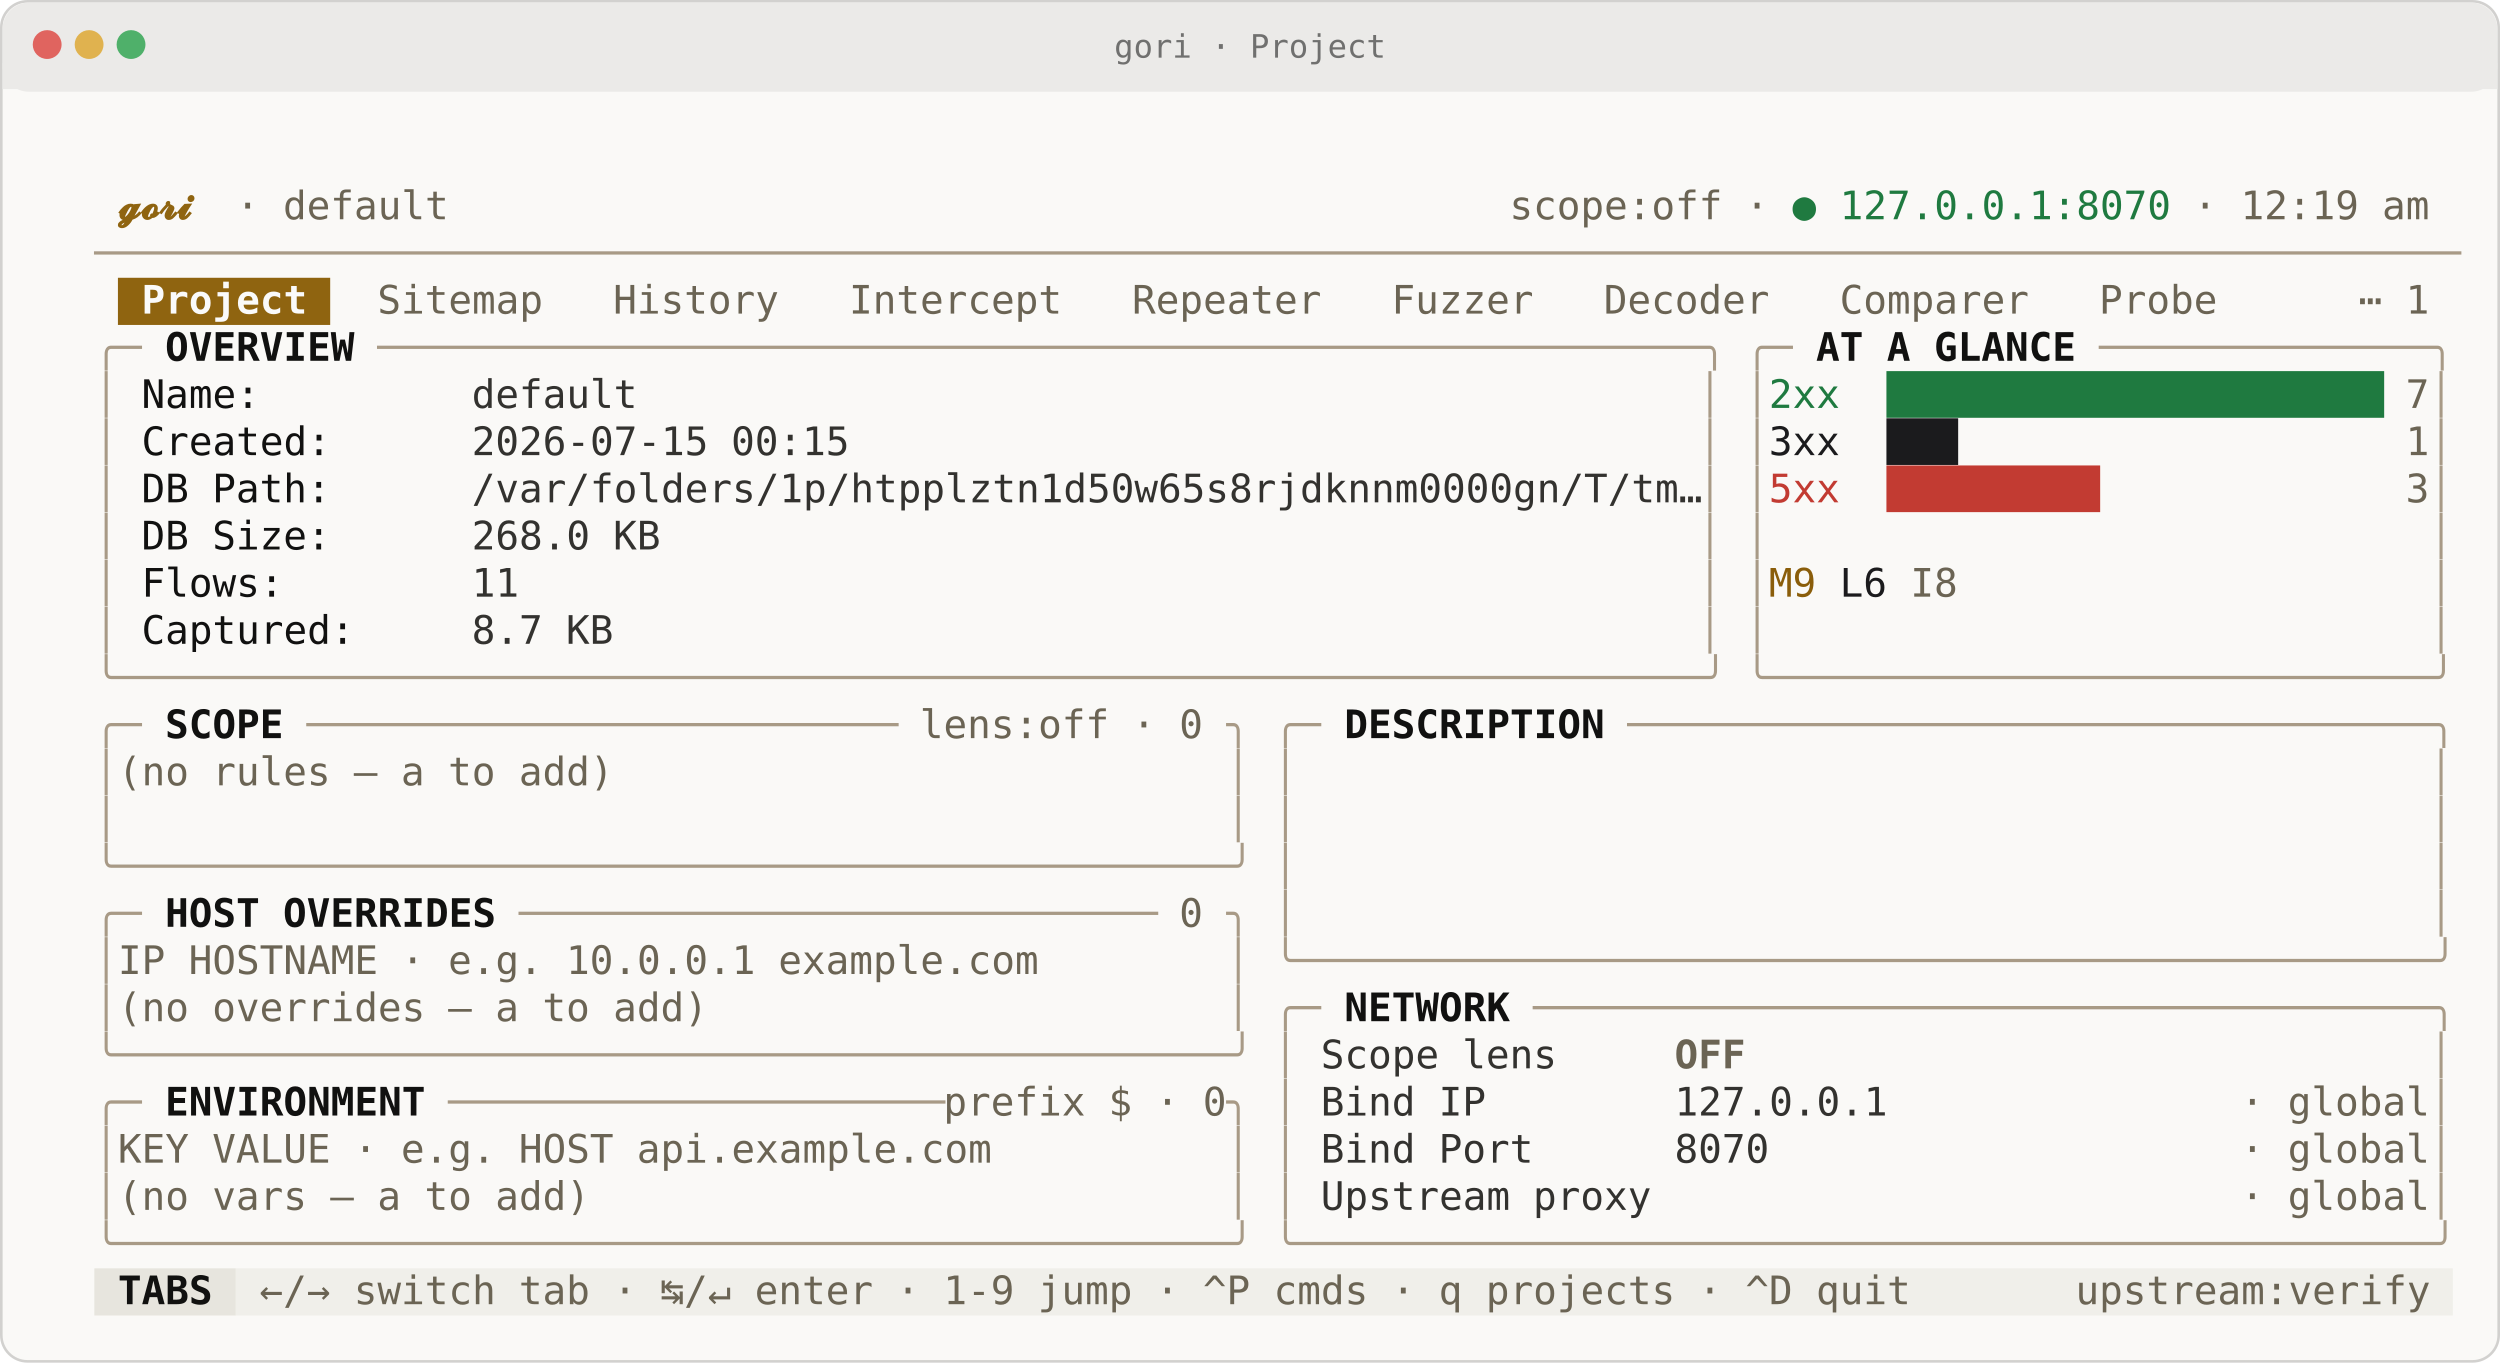
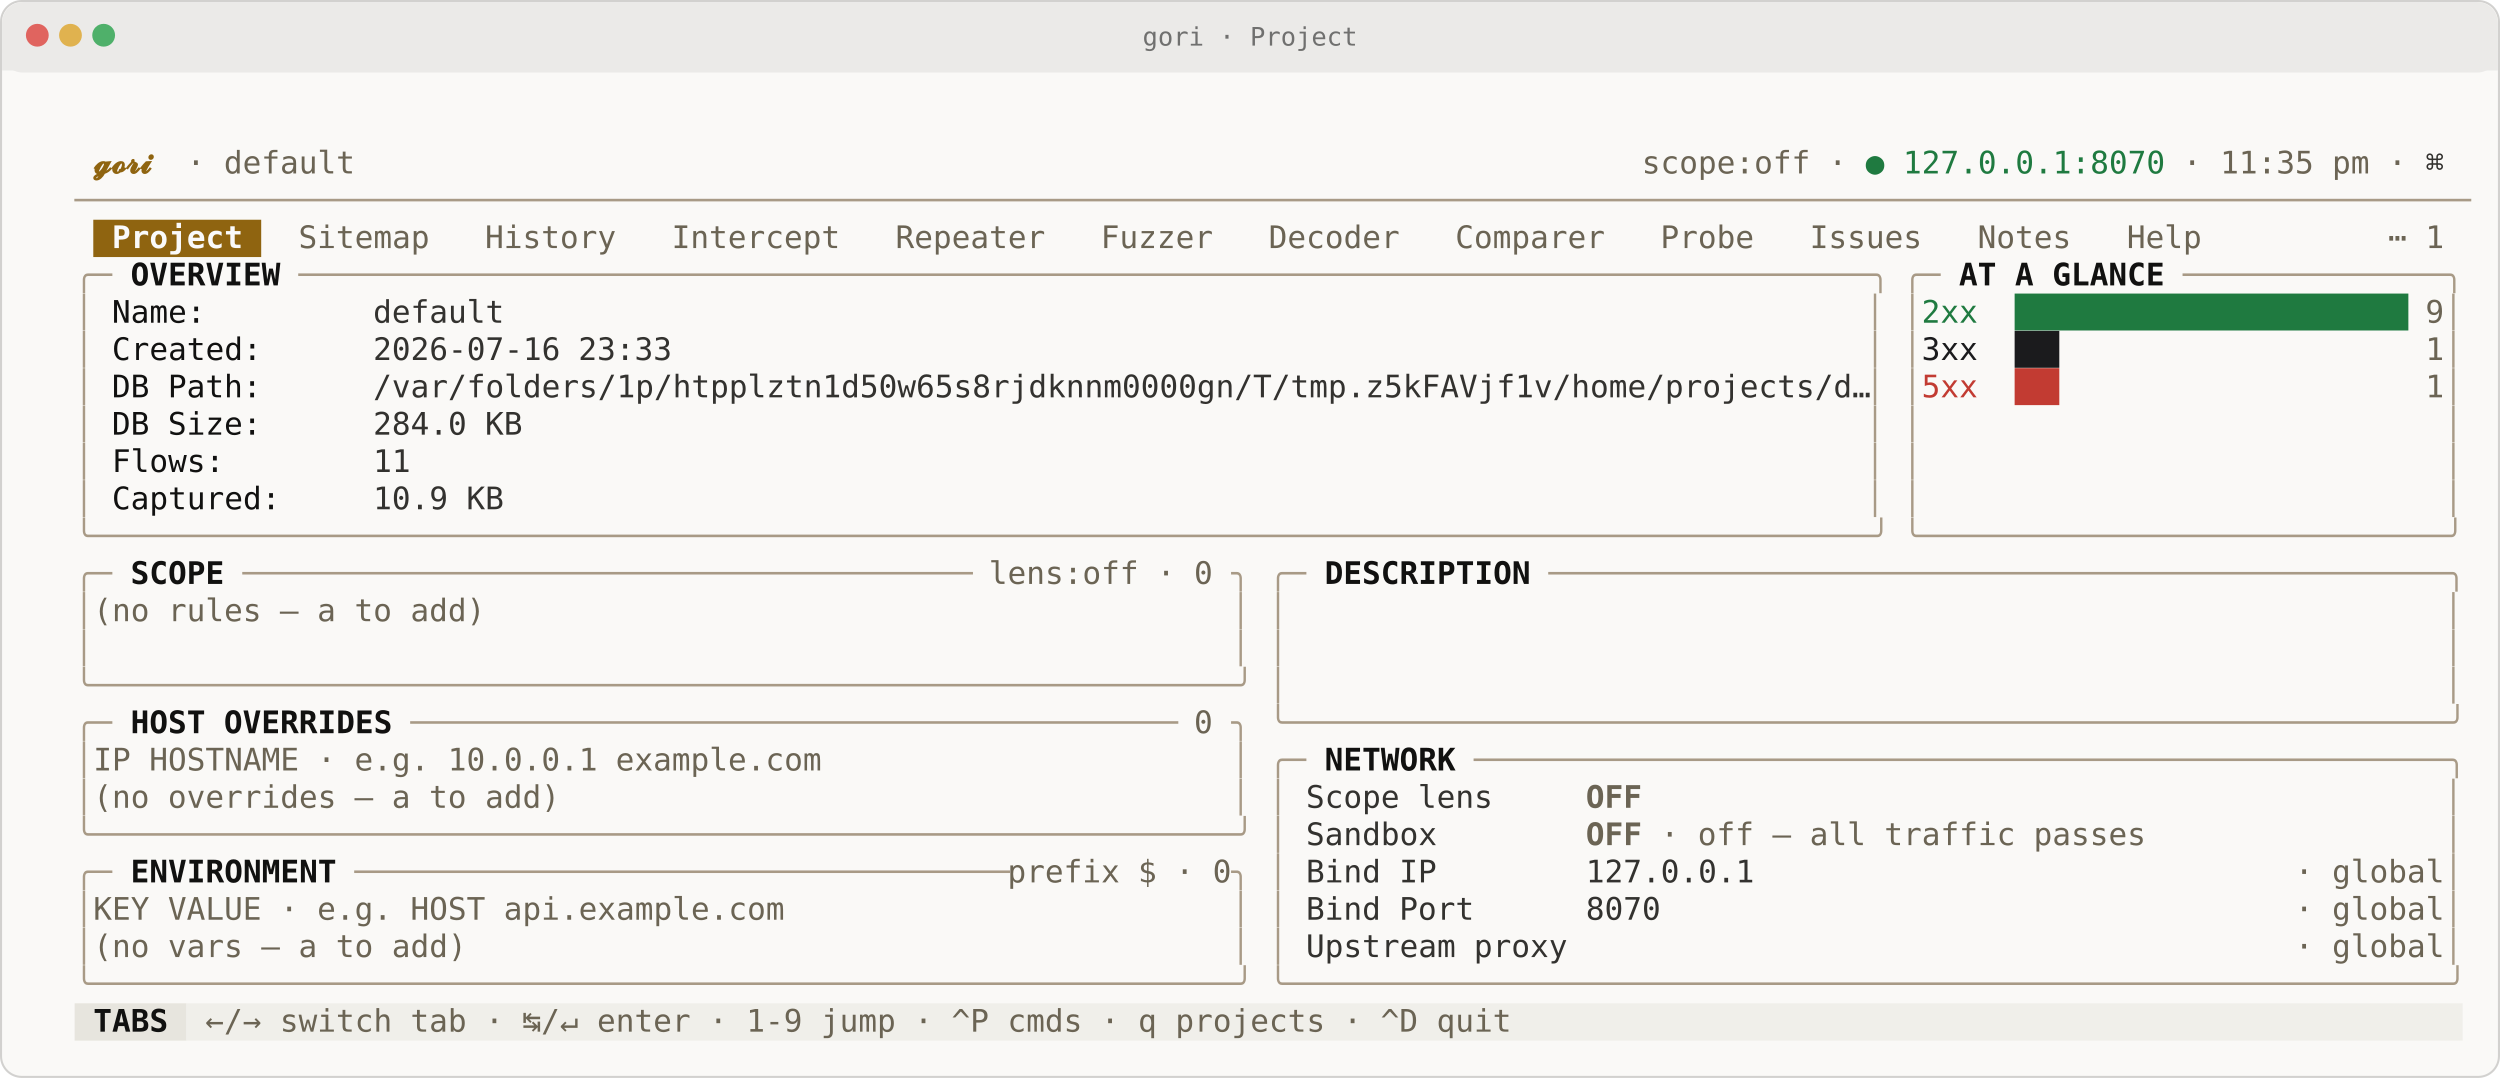
- <svg xmlns="http://www.w3.org/2000/svg" width="954" height="520" viewBox="0 0 954.0 520.0" font-family="ui-monospace,'SF Mono','JetBrains Mono',Menlo,Consolas,monospace" font-size="15.0px" role="img" aria-label="gori · Project">
-   <rect x="0.5" y="0.5" width="953.0" height="519.0" rx="10" ry="10" fill="#faf9f7" stroke="#d2d1cf" stroke-width="1" />
-   <rect x="1" y="1" width="952.0" height="34.0" rx="10" ry="10" fill="#ebeae8" />
-   <rect x="1" y="24.0" width="952.0" height="10" fill="#ebeae8" />
+ <svg xmlns="http://www.w3.org/2000/svg" width="1206" height="520" viewBox="0 0 1206.0 520.0" font-family="ui-monospace,'SF Mono','JetBrains Mono',Menlo,Consolas,monospace" font-size="15.0px" role="img" aria-label="gori · Project">
+   <rect x="0.5" y="0.5" width="1205.0" height="519.0" rx="10" ry="10" fill="#faf9f7" stroke="#d2d1cf" stroke-width="1" />
+   <rect x="1" y="1" width="1204.0" height="34.0" rx="10" ry="10" fill="#ebeae8" />
+   <rect x="1" y="24.0" width="1204.0" height="10" fill="#ebeae8" />
  <circle cx="18.0" cy="17.0" r="5.5" fill="#e0645f" />
  <circle cx="34.0" cy="17.0" r="5.5" fill="#e0b24f" />
  <circle cx="50.0" cy="17.0" r="5.5" fill="#4fb06a" />
-   <text x="477.0" y="22.0" text-anchor="middle" fill="#70706f" font-size="12.3px">gori · Project</text>
+   <text x="603.0" y="22.0" text-anchor="middle" fill="#70706f" font-size="12.3px">gori · Project</text>
  <rect x="45.00" y="106.00" width="81.00" height="18.00" fill="#8f6410" />
  <rect x="36.00" y="484.00" width="54.00" height="18.00" fill="#e7e5de" />
-   <rect x="90.00" y="484.00" width="846.00" height="18.00" fill="#f0efea" />
+   <rect x="90.00" y="484.00" width="1098.00" height="18.00" fill="#f0efea" />
  <text x="45.00" y="83.68" textLength="36.00" lengthAdjust="spacingAndGlyphs" fill="#8f6410" font-weight="700" xml:space="preserve">𝓰𝓸𝓻𝓲</text>
  <text x="90.00" y="83.68" textLength="9.00" lengthAdjust="spacingAndGlyphs" fill="#6b6454" xml:space="preserve">·</text>
  <text x="108.00" y="83.68" textLength="63.00" lengthAdjust="spacingAndGlyphs" fill="#6b6454" xml:space="preserve">default</text>
-   <text x="576.00" y="83.68" textLength="81.00" lengthAdjust="spacingAndGlyphs" fill="#6b6454" xml:space="preserve">scope:off</text>
-   <text x="666.00" y="83.68" textLength="9.00" lengthAdjust="spacingAndGlyphs" fill="#6b6454" xml:space="preserve">·</text>
-   <text x="684.00" y="83.68" textLength="9.00" lengthAdjust="spacingAndGlyphs" fill="#1f7a40" xml:space="preserve">●</text>
-   <text x="702.00" y="83.68" textLength="126.00" lengthAdjust="spacingAndGlyphs" fill="#1f7a40" xml:space="preserve">127.0.0.1:8070</text>
-   <text x="837.00" y="83.68" textLength="9.00" lengthAdjust="spacingAndGlyphs" fill="#6b6454" xml:space="preserve">·</text>
-   <text x="855.00" y="83.68" textLength="45.00" lengthAdjust="spacingAndGlyphs" fill="#6b6454" xml:space="preserve">12:19</text>
-   <text x="909.00" y="83.68" textLength="18.00" lengthAdjust="spacingAndGlyphs" fill="#6b6454" xml:space="preserve">am</text>
-   <text x="36.00" y="101.68" textLength="900.00" lengthAdjust="spacingAndGlyphs" fill="#a89a86" xml:space="preserve">────────────────────────────────────────────────────────────────────────────────────────────────────</text>
+   <text x="792.00" y="83.68" textLength="81.00" lengthAdjust="spacingAndGlyphs" fill="#6b6454" xml:space="preserve">scope:off</text>
+   <text x="882.00" y="83.68" textLength="9.00" lengthAdjust="spacingAndGlyphs" fill="#6b6454" xml:space="preserve">·</text>
+   <text x="900.00" y="83.68" textLength="9.00" lengthAdjust="spacingAndGlyphs" fill="#1f7a40" xml:space="preserve">●</text>
+   <text x="918.00" y="83.68" textLength="126.00" lengthAdjust="spacingAndGlyphs" fill="#1f7a40" xml:space="preserve">127.0.0.1:8070</text>
+   <text x="1053.00" y="83.68" textLength="9.00" lengthAdjust="spacingAndGlyphs" fill="#6b6454" xml:space="preserve">·</text>
+   <text x="1071.00" y="83.68" textLength="45.00" lengthAdjust="spacingAndGlyphs" fill="#6b6454" xml:space="preserve">11:35</text>
+   <text x="1125.00" y="83.68" textLength="18.00" lengthAdjust="spacingAndGlyphs" fill="#6b6454" xml:space="preserve">pm</text>
+   <text x="1152.00" y="83.68" textLength="9.00" lengthAdjust="spacingAndGlyphs" fill="#6b6454" xml:space="preserve">·</text>
+   <text x="1170.00" y="83.68" textLength="9.00" lengthAdjust="spacingAndGlyphs" fill="#33322f" xml:space="preserve">⌘</text>
+   <text x="36.00" y="101.68" textLength="1152.00" lengthAdjust="spacingAndGlyphs" fill="#a89a86" xml:space="preserve">────────────────────────────────────────────────────────────────────────────────────────────────────────────────────────────────</text>
  <text x="54.00" y="119.68" textLength="63.00" lengthAdjust="spacingAndGlyphs" fill="#fafafa" font-weight="700" xml:space="preserve">Project</text>
  <text x="144.00" y="119.68" textLength="63.00" lengthAdjust="spacingAndGlyphs" fill="#6b6454" xml:space="preserve">Sitemap</text>
  <text x="234.00" y="119.68" textLength="63.00" lengthAdjust="spacingAndGlyphs" fill="#6b6454" xml:space="preserve">History</text>
  <text x="324.00" y="119.68" textLength="81.00" lengthAdjust="spacingAndGlyphs" fill="#6b6454" xml:space="preserve">Intercept</text>
  <text x="432.00" y="119.68" textLength="72.00" lengthAdjust="spacingAndGlyphs" fill="#6b6454" xml:space="preserve">Repeater</text>
  <text x="531.00" y="119.68" textLength="54.00" lengthAdjust="spacingAndGlyphs" fill="#6b6454" xml:space="preserve">Fuzzer</text>
  <text x="612.00" y="119.68" textLength="63.00" lengthAdjust="spacingAndGlyphs" fill="#6b6454" xml:space="preserve">Decoder</text>
  <text x="702.00" y="119.68" textLength="72.00" lengthAdjust="spacingAndGlyphs" fill="#6b6454" xml:space="preserve">Comparer</text>
  <text x="801.00" y="119.68" textLength="45.00" lengthAdjust="spacingAndGlyphs" fill="#6b6454" xml:space="preserve">Probe</text>
-   <text x="900.00" y="119.68" textLength="9.00" lengthAdjust="spacingAndGlyphs" fill="#6b6454" xml:space="preserve">⋯</text>
-   <text x="918.00" y="119.68" textLength="9.00" lengthAdjust="spacingAndGlyphs" fill="#6b6454" xml:space="preserve">1</text>
+   <text x="873.00" y="119.68" textLength="54.00" lengthAdjust="spacingAndGlyphs" fill="#6b6454" xml:space="preserve">Issues</text>
+   <text x="954.00" y="119.68" textLength="45.00" lengthAdjust="spacingAndGlyphs" fill="#6b6454" xml:space="preserve">Notes</text>
+   <text x="1026.00" y="119.68" textLength="36.00" lengthAdjust="spacingAndGlyphs" fill="#6b6454" xml:space="preserve">Help</text>
+   <text x="1152.00" y="119.68" textLength="9.00" lengthAdjust="spacingAndGlyphs" fill="#6b6454" xml:space="preserve">⋯</text>
+   <text x="1170.00" y="119.68" textLength="9.00" lengthAdjust="spacingAndGlyphs" fill="#6b6454" xml:space="preserve">1</text>
  <text x="36.00" y="137.68" textLength="18.00" lengthAdjust="spacingAndGlyphs" fill="#a89a86" xml:space="preserve">╭─</text>
  <text x="63.00" y="137.68" textLength="72.00" lengthAdjust="spacingAndGlyphs" fill="#111110" font-weight="700" xml:space="preserve">OVERVIEW</text>
-   <text x="144.00" y="137.68" textLength="513.00" lengthAdjust="spacingAndGlyphs" fill="#a89a86" xml:space="preserve">────────────────────────────────────────────────────────╮</text>
-   <text x="666.00" y="137.68" textLength="18.00" lengthAdjust="spacingAndGlyphs" fill="#a89a86" xml:space="preserve">╭─</text>
-   <text x="693.00" y="137.68" textLength="18.00" lengthAdjust="spacingAndGlyphs" fill="#111110" font-weight="700" xml:space="preserve">AT</text>
-   <text x="720.00" y="137.68" textLength="9.00" lengthAdjust="spacingAndGlyphs" fill="#111110" font-weight="700" xml:space="preserve">A</text>
-   <text x="738.00" y="137.68" textLength="54.00" lengthAdjust="spacingAndGlyphs" fill="#111110" font-weight="700" xml:space="preserve">GLANCE</text>
-   <text x="801.00" y="137.68" textLength="135.00" lengthAdjust="spacingAndGlyphs" fill="#a89a86" xml:space="preserve">──────────────╮</text>
+   <text x="144.00" y="137.68" textLength="765.00" lengthAdjust="spacingAndGlyphs" fill="#a89a86" xml:space="preserve">────────────────────────────────────────────────────────────────────────────────────╮</text>
+   <text x="918.00" y="137.68" textLength="18.00" lengthAdjust="spacingAndGlyphs" fill="#a89a86" xml:space="preserve">╭─</text>
+   <text x="945.00" y="137.68" textLength="18.00" lengthAdjust="spacingAndGlyphs" fill="#111110" font-weight="700" xml:space="preserve">AT</text>
+   <text x="972.00" y="137.68" textLength="9.00" lengthAdjust="spacingAndGlyphs" fill="#111110" font-weight="700" xml:space="preserve">A</text>
+   <text x="990.00" y="137.68" textLength="54.00" lengthAdjust="spacingAndGlyphs" fill="#111110" font-weight="700" xml:space="preserve">GLANCE</text>
+   <text x="1053.00" y="137.68" textLength="135.00" lengthAdjust="spacingAndGlyphs" fill="#a89a86" xml:space="preserve">──────────────╮</text>
  <text x="36.00" y="155.68" textLength="9.00" lengthAdjust="spacingAndGlyphs" fill="#a89a86" xml:space="preserve">│</text>
  <text x="54.00" y="155.68" textLength="45.00" lengthAdjust="spacingAndGlyphs" fill="#111110" xml:space="preserve">Name:</text>
  <text x="180.00" y="155.68" textLength="63.00" lengthAdjust="spacingAndGlyphs" fill="#33322f" xml:space="preserve">default</text>
-   <text x="648.00" y="155.68" textLength="9.00" lengthAdjust="spacingAndGlyphs" fill="#a89a86" xml:space="preserve">│</text>
-   <text x="666.00" y="155.68" textLength="9.00" lengthAdjust="spacingAndGlyphs" fill="#a89a86" xml:space="preserve">│</text>
-   <text x="675.00" y="155.68" textLength="27.00" lengthAdjust="spacingAndGlyphs" fill="#1f7a40" xml:space="preserve">2xx</text>
-   <text x="720.00" y="155.68" textLength="189.00" lengthAdjust="spacingAndGlyphs" fill="#1f7a40" xml:space="preserve">█████████████████████</text>
-   <text x="918.00" y="155.68" textLength="9.00" lengthAdjust="spacingAndGlyphs" fill="#6b6454" xml:space="preserve">7</text>
-   <text x="927.00" y="155.68" textLength="9.00" lengthAdjust="spacingAndGlyphs" fill="#a89a86" xml:space="preserve">│</text>
+   <text x="900.00" y="155.68" textLength="9.00" lengthAdjust="spacingAndGlyphs" fill="#a89a86" xml:space="preserve">│</text>
+   <text x="918.00" y="155.68" textLength="9.00" lengthAdjust="spacingAndGlyphs" fill="#a89a86" xml:space="preserve">│</text>
+   <text x="927.00" y="155.68" textLength="27.00" lengthAdjust="spacingAndGlyphs" fill="#1f7a40" xml:space="preserve">2xx</text>
+   <text x="972.00" y="155.68" textLength="189.00" lengthAdjust="spacingAndGlyphs" fill="#1f7a40" xml:space="preserve">█████████████████████</text>
+   <text x="1170.00" y="155.68" textLength="9.00" lengthAdjust="spacingAndGlyphs" fill="#6b6454" xml:space="preserve">9</text>
+   <text x="1179.00" y="155.68" textLength="9.00" lengthAdjust="spacingAndGlyphs" fill="#a89a86" xml:space="preserve">│</text>
  <text x="36.00" y="173.68" textLength="9.00" lengthAdjust="spacingAndGlyphs" fill="#a89a86" xml:space="preserve">│</text>
  <text x="54.00" y="173.68" textLength="72.00" lengthAdjust="spacingAndGlyphs" fill="#111110" xml:space="preserve">Created:</text>
-   <text x="180.00" y="173.68" textLength="90.00" lengthAdjust="spacingAndGlyphs" fill="#33322f" xml:space="preserve">2026-07-15</text>
-   <text x="279.00" y="173.68" textLength="45.00" lengthAdjust="spacingAndGlyphs" fill="#33322f" xml:space="preserve">00:15</text>
-   <text x="648.00" y="173.68" textLength="9.00" lengthAdjust="spacingAndGlyphs" fill="#a89a86" xml:space="preserve">│</text>
-   <text x="666.00" y="173.68" textLength="9.00" lengthAdjust="spacingAndGlyphs" fill="#a89a86" xml:space="preserve">│</text>
-   <text x="675.00" y="173.68" textLength="27.00" lengthAdjust="spacingAndGlyphs" fill="#1b1b1d" xml:space="preserve">3xx</text>
-   <text x="720.00" y="173.68" textLength="27.00" lengthAdjust="spacingAndGlyphs" fill="#1b1b1d" xml:space="preserve">███</text>
-   <text x="918.00" y="173.68" textLength="9.00" lengthAdjust="spacingAndGlyphs" fill="#6b6454" xml:space="preserve">1</text>
-   <text x="927.00" y="173.68" textLength="9.00" lengthAdjust="spacingAndGlyphs" fill="#a89a86" xml:space="preserve">│</text>
+   <text x="180.00" y="173.68" textLength="90.00" lengthAdjust="spacingAndGlyphs" fill="#33322f" xml:space="preserve">2026-07-16</text>
+   <text x="279.00" y="173.68" textLength="45.00" lengthAdjust="spacingAndGlyphs" fill="#33322f" xml:space="preserve">23:33</text>
+   <text x="900.00" y="173.68" textLength="9.00" lengthAdjust="spacingAndGlyphs" fill="#a89a86" xml:space="preserve">│</text>
+   <text x="918.00" y="173.68" textLength="9.00" lengthAdjust="spacingAndGlyphs" fill="#a89a86" xml:space="preserve">│</text>
+   <text x="927.00" y="173.68" textLength="27.00" lengthAdjust="spacingAndGlyphs" fill="#1b1b1d" xml:space="preserve">3xx</text>
+   <text x="972.00" y="173.68" textLength="27.00" lengthAdjust="spacingAndGlyphs" fill="#1b1b1d" xml:space="preserve">██▍</text>
+   <text x="1170.00" y="173.68" textLength="9.00" lengthAdjust="spacingAndGlyphs" fill="#6b6454" xml:space="preserve">1</text>
+   <text x="1179.00" y="173.68" textLength="9.00" lengthAdjust="spacingAndGlyphs" fill="#a89a86" xml:space="preserve">│</text>
  <text x="36.00" y="191.68" textLength="9.00" lengthAdjust="spacingAndGlyphs" fill="#a89a86" xml:space="preserve">│</text>
  <text x="54.00" y="191.68" textLength="18.00" lengthAdjust="spacingAndGlyphs" fill="#111110" xml:space="preserve">DB</text>
  <text x="81.00" y="191.68" textLength="45.00" lengthAdjust="spacingAndGlyphs" fill="#111110" xml:space="preserve">Path:</text>
-   <text x="180.00" y="191.68" textLength="468.00" lengthAdjust="spacingAndGlyphs" fill="#33322f" xml:space="preserve">/var/folders/1p/htpplztn1d50w65s8rjdknnm0000gn/T/tm…</text>
-   <text x="648.00" y="191.68" textLength="9.00" lengthAdjust="spacingAndGlyphs" fill="#a89a86" xml:space="preserve">│</text>
-   <text x="666.00" y="191.68" textLength="9.00" lengthAdjust="spacingAndGlyphs" fill="#a89a86" xml:space="preserve">│</text>
-   <text x="675.00" y="191.68" textLength="27.00" lengthAdjust="spacingAndGlyphs" fill="#c23b32" xml:space="preserve">5xx</text>
-   <text x="720.00" y="191.68" textLength="81.00" lengthAdjust="spacingAndGlyphs" fill="#c23b32" xml:space="preserve">█████████</text>
-   <text x="918.00" y="191.68" textLength="9.00" lengthAdjust="spacingAndGlyphs" fill="#6b6454" xml:space="preserve">3</text>
-   <text x="927.00" y="191.68" textLength="9.00" lengthAdjust="spacingAndGlyphs" fill="#a89a86" xml:space="preserve">│</text>
+   <text x="180.00" y="191.68" textLength="720.00" lengthAdjust="spacingAndGlyphs" fill="#33322f" xml:space="preserve">/var/folders/1p/htpplztn1d50w65s8rjdknnm0000gn/T/tmp.z5kFAVjf1v/home/projects/d…</text>
+   <text x="900.00" y="191.68" textLength="9.00" lengthAdjust="spacingAndGlyphs" fill="#a89a86" xml:space="preserve">│</text>
+   <text x="918.00" y="191.68" textLength="9.00" lengthAdjust="spacingAndGlyphs" fill="#a89a86" xml:space="preserve">│</text>
+   <text x="927.00" y="191.68" textLength="27.00" lengthAdjust="spacingAndGlyphs" fill="#c23b32" xml:space="preserve">5xx</text>
+   <text x="972.00" y="191.68" textLength="27.00" lengthAdjust="spacingAndGlyphs" fill="#c23b32" xml:space="preserve">██▍</text>
+   <text x="1170.00" y="191.68" textLength="9.00" lengthAdjust="spacingAndGlyphs" fill="#6b6454" xml:space="preserve">1</text>
+   <text x="1179.00" y="191.68" textLength="9.00" lengthAdjust="spacingAndGlyphs" fill="#a89a86" xml:space="preserve">│</text>
  <text x="36.00" y="209.68" textLength="9.00" lengthAdjust="spacingAndGlyphs" fill="#a89a86" xml:space="preserve">│</text>
  <text x="54.00" y="209.68" textLength="18.00" lengthAdjust="spacingAndGlyphs" fill="#111110" xml:space="preserve">DB</text>
  <text x="81.00" y="209.68" textLength="45.00" lengthAdjust="spacingAndGlyphs" fill="#111110" xml:space="preserve">Size:</text>
-   <text x="180.00" y="209.68" textLength="45.00" lengthAdjust="spacingAndGlyphs" fill="#33322f" xml:space="preserve">268.0</text>
+   <text x="180.00" y="209.68" textLength="45.00" lengthAdjust="spacingAndGlyphs" fill="#33322f" xml:space="preserve">284.0</text>
  <text x="234.00" y="209.68" textLength="18.00" lengthAdjust="spacingAndGlyphs" fill="#33322f" xml:space="preserve">KB</text>
-   <text x="648.00" y="209.68" textLength="9.00" lengthAdjust="spacingAndGlyphs" fill="#a89a86" xml:space="preserve">│</text>
-   <text x="666.00" y="209.68" textLength="9.00" lengthAdjust="spacingAndGlyphs" fill="#a89a86" xml:space="preserve">│</text>
-   <text x="927.00" y="209.68" textLength="9.00" lengthAdjust="spacingAndGlyphs" fill="#a89a86" xml:space="preserve">│</text>
+   <text x="900.00" y="209.68" textLength="9.00" lengthAdjust="spacingAndGlyphs" fill="#a89a86" xml:space="preserve">│</text>
+   <text x="918.00" y="209.68" textLength="9.00" lengthAdjust="spacingAndGlyphs" fill="#a89a86" xml:space="preserve">│</text>
+   <text x="1179.00" y="209.68" textLength="9.00" lengthAdjust="spacingAndGlyphs" fill="#a89a86" xml:space="preserve">│</text>
  <text x="36.00" y="227.68" textLength="9.00" lengthAdjust="spacingAndGlyphs" fill="#a89a86" xml:space="preserve">│</text>
  <text x="54.00" y="227.68" textLength="54.00" lengthAdjust="spacingAndGlyphs" fill="#111110" xml:space="preserve">Flows:</text>
  <text x="180.00" y="227.68" textLength="18.00" lengthAdjust="spacingAndGlyphs" fill="#33322f" xml:space="preserve">11</text>
-   <text x="648.00" y="227.68" textLength="9.00" lengthAdjust="spacingAndGlyphs" fill="#a89a86" xml:space="preserve">│</text>
-   <text x="666.00" y="227.68" textLength="9.00" lengthAdjust="spacingAndGlyphs" fill="#a89a86" xml:space="preserve">│</text>
-   <text x="675.00" y="227.68" textLength="18.00" lengthAdjust="spacingAndGlyphs" fill="#8a5d0a" xml:space="preserve">M9</text>
-   <text x="702.00" y="227.68" textLength="18.00" lengthAdjust="spacingAndGlyphs" fill="#1b1b1d" xml:space="preserve">L6</text>
-   <text x="729.00" y="227.68" textLength="18.00" lengthAdjust="spacingAndGlyphs" fill="#6b6454" xml:space="preserve">I8</text>
-   <text x="927.00" y="227.68" textLength="9.00" lengthAdjust="spacingAndGlyphs" fill="#a89a86" xml:space="preserve">│</text>
+   <text x="900.00" y="227.68" textLength="9.00" lengthAdjust="spacingAndGlyphs" fill="#a89a86" xml:space="preserve">│</text>
+   <text x="918.00" y="227.68" textLength="9.00" lengthAdjust="spacingAndGlyphs" fill="#a89a86" xml:space="preserve">│</text>
+   <text x="1179.00" y="227.68" textLength="9.00" lengthAdjust="spacingAndGlyphs" fill="#a89a86" xml:space="preserve">│</text>
  <text x="36.00" y="245.68" textLength="9.00" lengthAdjust="spacingAndGlyphs" fill="#a89a86" xml:space="preserve">│</text>
  <text x="54.00" y="245.68" textLength="81.00" lengthAdjust="spacingAndGlyphs" fill="#111110" xml:space="preserve">Captured:</text>
-   <text x="180.00" y="245.68" textLength="27.00" lengthAdjust="spacingAndGlyphs" fill="#33322f" xml:space="preserve">8.7</text>
-   <text x="216.00" y="245.68" textLength="18.00" lengthAdjust="spacingAndGlyphs" fill="#33322f" xml:space="preserve">KB</text>
-   <text x="648.00" y="245.68" textLength="9.00" lengthAdjust="spacingAndGlyphs" fill="#a89a86" xml:space="preserve">│</text>
-   <text x="666.00" y="245.68" textLength="9.00" lengthAdjust="spacingAndGlyphs" fill="#a89a86" xml:space="preserve">│</text>
-   <text x="927.00" y="245.68" textLength="9.00" lengthAdjust="spacingAndGlyphs" fill="#a89a86" xml:space="preserve">│</text>
-   <text x="36.00" y="263.68" textLength="621.00" lengthAdjust="spacingAndGlyphs" fill="#a89a86" xml:space="preserve">╰───────────────────────────────────────────────────────────────────╯</text>
-   <text x="666.00" y="263.68" textLength="270.00" lengthAdjust="spacingAndGlyphs" fill="#a89a86" xml:space="preserve">╰────────────────────────────╯</text>
+   <text x="180.00" y="245.68" textLength="36.00" lengthAdjust="spacingAndGlyphs" fill="#33322f" xml:space="preserve">10.9</text>
+   <text x="225.00" y="245.68" textLength="18.00" lengthAdjust="spacingAndGlyphs" fill="#33322f" xml:space="preserve">KB</text>
+   <text x="900.00" y="245.68" textLength="9.00" lengthAdjust="spacingAndGlyphs" fill="#a89a86" xml:space="preserve">│</text>
+   <text x="918.00" y="245.68" textLength="9.00" lengthAdjust="spacingAndGlyphs" fill="#a89a86" xml:space="preserve">│</text>
+   <text x="1179.00" y="245.68" textLength="9.00" lengthAdjust="spacingAndGlyphs" fill="#a89a86" xml:space="preserve">│</text>
+   <text x="36.00" y="263.68" textLength="873.00" lengthAdjust="spacingAndGlyphs" fill="#a89a86" xml:space="preserve">╰───────────────────────────────────────────────────────────────────────────────────────────────╯</text>
+   <text x="918.00" y="263.68" textLength="270.00" lengthAdjust="spacingAndGlyphs" fill="#a89a86" xml:space="preserve">╰────────────────────────────╯</text>
  <text x="36.00" y="281.68" textLength="18.00" lengthAdjust="spacingAndGlyphs" fill="#a89a86" xml:space="preserve">╭─</text>
  <text x="63.00" y="281.68" textLength="45.00" lengthAdjust="spacingAndGlyphs" fill="#111110" font-weight="700" xml:space="preserve">SCOPE</text>
-   <text x="117.00" y="281.68" textLength="225.00" lengthAdjust="spacingAndGlyphs" fill="#a89a86" xml:space="preserve">─────────────────────────</text>
-   <text x="351.00" y="281.68" textLength="72.00" lengthAdjust="spacingAndGlyphs" fill="#6b6454" xml:space="preserve">lens:off</text>
-   <text x="432.00" y="281.68" textLength="9.00" lengthAdjust="spacingAndGlyphs" fill="#6b6454" xml:space="preserve">·</text>
-   <text x="450.00" y="281.68" textLength="9.00" lengthAdjust="spacingAndGlyphs" fill="#6b6454" xml:space="preserve">0</text>
-   <text x="468.00" y="281.68" textLength="9.00" lengthAdjust="spacingAndGlyphs" fill="#a89a86" xml:space="preserve">╮</text>
-   <text x="486.00" y="281.68" textLength="18.00" lengthAdjust="spacingAndGlyphs" fill="#a89a86" xml:space="preserve">╭─</text>
-   <text x="513.00" y="281.68" textLength="99.00" lengthAdjust="spacingAndGlyphs" fill="#111110" font-weight="700" xml:space="preserve">DESCRIPTION</text>
-   <text x="621.00" y="281.68" textLength="315.00" lengthAdjust="spacingAndGlyphs" fill="#a89a86" xml:space="preserve">──────────────────────────────────╮</text>
+   <text x="117.00" y="281.68" textLength="351.00" lengthAdjust="spacingAndGlyphs" fill="#a89a86" xml:space="preserve">───────────────────────────────────────</text>
+   <text x="477.00" y="281.68" textLength="72.00" lengthAdjust="spacingAndGlyphs" fill="#6b6454" xml:space="preserve">lens:off</text>
+   <text x="558.00" y="281.68" textLength="9.00" lengthAdjust="spacingAndGlyphs" fill="#6b6454" xml:space="preserve">·</text>
+   <text x="576.00" y="281.68" textLength="9.00" lengthAdjust="spacingAndGlyphs" fill="#6b6454" xml:space="preserve">0</text>
+   <text x="594.00" y="281.68" textLength="9.00" lengthAdjust="spacingAndGlyphs" fill="#a89a86" xml:space="preserve">╮</text>
+   <text x="612.00" y="281.68" textLength="18.00" lengthAdjust="spacingAndGlyphs" fill="#a89a86" xml:space="preserve">╭─</text>
+   <text x="639.00" y="281.68" textLength="99.00" lengthAdjust="spacingAndGlyphs" fill="#111110" font-weight="700" xml:space="preserve">DESCRIPTION</text>
+   <text x="747.00" y="281.68" textLength="441.00" lengthAdjust="spacingAndGlyphs" fill="#a89a86" xml:space="preserve">────────────────────────────────────────────────╮</text>
  <text x="36.00" y="299.68" textLength="9.00" lengthAdjust="spacingAndGlyphs" fill="#a89a86" xml:space="preserve">│</text>
  <text x="45.00" y="299.68" textLength="27.00" lengthAdjust="spacingAndGlyphs" fill="#6b6454" xml:space="preserve">(no</text>
  <text x="81.00" y="299.68" textLength="45.00" lengthAdjust="spacingAndGlyphs" fill="#6b6454" xml:space="preserve">rules</text>
  <text x="135.00" y="299.68" textLength="9.00" lengthAdjust="spacingAndGlyphs" fill="#6b6454" xml:space="preserve">—</text>
  <text x="153.00" y="299.68" textLength="9.00" lengthAdjust="spacingAndGlyphs" fill="#6b6454" xml:space="preserve">a</text>
  <text x="171.00" y="299.68" textLength="18.00" lengthAdjust="spacingAndGlyphs" fill="#6b6454" xml:space="preserve">to</text>
  <text x="198.00" y="299.68" textLength="36.00" lengthAdjust="spacingAndGlyphs" fill="#6b6454" xml:space="preserve">add)</text>
-   <text x="468.00" y="299.68" textLength="9.00" lengthAdjust="spacingAndGlyphs" fill="#a89a86" xml:space="preserve">│</text>
-   <text x="486.00" y="299.68" textLength="9.00" lengthAdjust="spacingAndGlyphs" fill="#a89a86" xml:space="preserve">│</text>
-   <text x="927.00" y="299.68" textLength="9.00" lengthAdjust="spacingAndGlyphs" fill="#a89a86" xml:space="preserve">│</text>
+   <text x="594.00" y="299.68" textLength="9.00" lengthAdjust="spacingAndGlyphs" fill="#a89a86" xml:space="preserve">│</text>
+   <text x="612.00" y="299.68" textLength="9.00" lengthAdjust="spacingAndGlyphs" fill="#a89a86" xml:space="preserve">│</text>
+   <text x="1179.00" y="299.68" textLength="9.00" lengthAdjust="spacingAndGlyphs" fill="#a89a86" xml:space="preserve">│</text>
  <text x="36.00" y="317.68" textLength="9.00" lengthAdjust="spacingAndGlyphs" fill="#a89a86" xml:space="preserve">│</text>
-   <text x="468.00" y="317.68" textLength="9.00" lengthAdjust="spacingAndGlyphs" fill="#a89a86" xml:space="preserve">│</text>
-   <text x="486.00" y="317.68" textLength="9.00" lengthAdjust="spacingAndGlyphs" fill="#a89a86" xml:space="preserve">│</text>
-   <text x="927.00" y="317.68" textLength="9.00" lengthAdjust="spacingAndGlyphs" fill="#a89a86" xml:space="preserve">│</text>
-   <text x="36.00" y="335.68" textLength="441.00" lengthAdjust="spacingAndGlyphs" fill="#a89a86" xml:space="preserve">╰───────────────────────────────────────────────╯</text>
-   <text x="486.00" y="335.68" textLength="9.00" lengthAdjust="spacingAndGlyphs" fill="#a89a86" xml:space="preserve">│</text>
-   <text x="927.00" y="335.68" textLength="9.00" lengthAdjust="spacingAndGlyphs" fill="#a89a86" xml:space="preserve">│</text>
+   <text x="594.00" y="317.68" textLength="9.00" lengthAdjust="spacingAndGlyphs" fill="#a89a86" xml:space="preserve">│</text>
+   <text x="612.00" y="317.68" textLength="9.00" lengthAdjust="spacingAndGlyphs" fill="#a89a86" xml:space="preserve">│</text>
+   <text x="1179.00" y="317.68" textLength="9.00" lengthAdjust="spacingAndGlyphs" fill="#a89a86" xml:space="preserve">│</text>
+   <text x="36.00" y="335.68" textLength="567.00" lengthAdjust="spacingAndGlyphs" fill="#a89a86" xml:space="preserve">╰─────────────────────────────────────────────────────────────╯</text>
+   <text x="612.00" y="335.68" textLength="9.00" lengthAdjust="spacingAndGlyphs" fill="#a89a86" xml:space="preserve">│</text>
+   <text x="1179.00" y="335.68" textLength="9.00" lengthAdjust="spacingAndGlyphs" fill="#a89a86" xml:space="preserve">│</text>
  <text x="36.00" y="353.68" textLength="18.00" lengthAdjust="spacingAndGlyphs" fill="#a89a86" xml:space="preserve">╭─</text>
  <text x="63.00" y="353.68" textLength="36.00" lengthAdjust="spacingAndGlyphs" fill="#111110" font-weight="700" xml:space="preserve">HOST</text>
  <text x="108.00" y="353.68" textLength="81.00" lengthAdjust="spacingAndGlyphs" fill="#111110" font-weight="700" xml:space="preserve">OVERRIDES</text>
-   <text x="198.00" y="353.68" textLength="243.00" lengthAdjust="spacingAndGlyphs" fill="#a89a86" xml:space="preserve">───────────────────────────</text>
-   <text x="450.00" y="353.68" textLength="9.00" lengthAdjust="spacingAndGlyphs" fill="#6b6454" xml:space="preserve">0</text>
-   <text x="468.00" y="353.68" textLength="9.00" lengthAdjust="spacingAndGlyphs" fill="#a89a86" xml:space="preserve">╮</text>
-   <text x="486.00" y="353.68" textLength="9.00" lengthAdjust="spacingAndGlyphs" fill="#a89a86" xml:space="preserve">│</text>
-   <text x="927.00" y="353.68" textLength="9.00" lengthAdjust="spacingAndGlyphs" fill="#a89a86" xml:space="preserve">│</text>
+   <text x="198.00" y="353.68" textLength="369.00" lengthAdjust="spacingAndGlyphs" fill="#a89a86" xml:space="preserve">─────────────────────────────────────────</text>
+   <text x="576.00" y="353.68" textLength="9.00" lengthAdjust="spacingAndGlyphs" fill="#6b6454" xml:space="preserve">0</text>
+   <text x="594.00" y="353.68" textLength="9.00" lengthAdjust="spacingAndGlyphs" fill="#a89a86" xml:space="preserve">╮</text>
+   <text x="612.00" y="353.68" textLength="576.00" lengthAdjust="spacingAndGlyphs" fill="#a89a86" xml:space="preserve">╰──────────────────────────────────────────────────────────────╯</text>
  <text x="36.00" y="371.68" textLength="9.00" lengthAdjust="spacingAndGlyphs" fill="#a89a86" xml:space="preserve">│</text>
  <text x="45.00" y="371.68" textLength="18.00" lengthAdjust="spacingAndGlyphs" fill="#6b6454" xml:space="preserve">IP</text>
  <text x="72.00" y="371.68" textLength="72.00" lengthAdjust="spacingAndGlyphs" fill="#6b6454" xml:space="preserve">HOSTNAME</text>
  <text x="153.00" y="371.68" textLength="9.00" lengthAdjust="spacingAndGlyphs" fill="#6b6454" xml:space="preserve">·</text>
  <text x="171.00" y="371.68" textLength="36.00" lengthAdjust="spacingAndGlyphs" fill="#6b6454" xml:space="preserve">e.g.</text>
  <text x="216.00" y="371.68" textLength="72.00" lengthAdjust="spacingAndGlyphs" fill="#6b6454" xml:space="preserve">10.0.0.1</text>
  <text x="297.00" y="371.68" textLength="99.00" lengthAdjust="spacingAndGlyphs" fill="#6b6454" xml:space="preserve">example.com</text>
-   <text x="468.00" y="371.68" textLength="9.00" lengthAdjust="spacingAndGlyphs" fill="#a89a86" xml:space="preserve">│</text>
-   <text x="486.00" y="371.68" textLength="450.00" lengthAdjust="spacingAndGlyphs" fill="#a89a86" xml:space="preserve">╰────────────────────────────────────────────────╯</text>
+   <text x="594.00" y="371.68" textLength="9.00" lengthAdjust="spacingAndGlyphs" fill="#a89a86" xml:space="preserve">│</text>
+   <text x="612.00" y="371.68" textLength="18.00" lengthAdjust="spacingAndGlyphs" fill="#a89a86" xml:space="preserve">╭─</text>
+   <text x="639.00" y="371.68" textLength="63.00" lengthAdjust="spacingAndGlyphs" fill="#111110" font-weight="700" xml:space="preserve">NETWORK</text>
+   <text x="711.00" y="371.68" textLength="477.00" lengthAdjust="spacingAndGlyphs" fill="#a89a86" xml:space="preserve">────────────────────────────────────────────────────╮</text>
  <text x="36.00" y="389.68" textLength="9.00" lengthAdjust="spacingAndGlyphs" fill="#a89a86" xml:space="preserve">│</text>
  <text x="45.00" y="389.68" textLength="27.00" lengthAdjust="spacingAndGlyphs" fill="#6b6454" xml:space="preserve">(no</text>
  <text x="81.00" y="389.68" textLength="81.00" lengthAdjust="spacingAndGlyphs" fill="#6b6454" xml:space="preserve">overrides</text>
  <text x="171.00" y="389.68" textLength="9.00" lengthAdjust="spacingAndGlyphs" fill="#6b6454" xml:space="preserve">—</text>
  <text x="189.00" y="389.68" textLength="9.00" lengthAdjust="spacingAndGlyphs" fill="#6b6454" xml:space="preserve">a</text>
  <text x="207.00" y="389.68" textLength="18.00" lengthAdjust="spacingAndGlyphs" fill="#6b6454" xml:space="preserve">to</text>
  <text x="234.00" y="389.68" textLength="36.00" lengthAdjust="spacingAndGlyphs" fill="#6b6454" xml:space="preserve">add)</text>
-   <text x="468.00" y="389.68" textLength="9.00" lengthAdjust="spacingAndGlyphs" fill="#a89a86" xml:space="preserve">│</text>
-   <text x="486.00" y="389.68" textLength="18.00" lengthAdjust="spacingAndGlyphs" fill="#a89a86" xml:space="preserve">╭─</text>
-   <text x="513.00" y="389.68" textLength="63.00" lengthAdjust="spacingAndGlyphs" fill="#111110" font-weight="700" xml:space="preserve">NETWORK</text>
-   <text x="585.00" y="389.68" textLength="351.00" lengthAdjust="spacingAndGlyphs" fill="#a89a86" xml:space="preserve">──────────────────────────────────────╮</text>
-   <text x="36.00" y="407.68" textLength="441.00" lengthAdjust="spacingAndGlyphs" fill="#a89a86" xml:space="preserve">╰───────────────────────────────────────────────╯</text>
-   <text x="486.00" y="407.68" textLength="9.00" lengthAdjust="spacingAndGlyphs" fill="#a89a86" xml:space="preserve">│</text>
-   <text x="504.00" y="407.68" textLength="45.00" lengthAdjust="spacingAndGlyphs" fill="#33322f" xml:space="preserve">Scope</text>
-   <text x="558.00" y="407.68" textLength="36.00" lengthAdjust="spacingAndGlyphs" fill="#33322f" xml:space="preserve">lens</text>
-   <text x="639.00" y="407.68" textLength="27.00" lengthAdjust="spacingAndGlyphs" fill="#6b6454" font-weight="700" xml:space="preserve">OFF</text>
-   <text x="927.00" y="407.68" textLength="9.00" lengthAdjust="spacingAndGlyphs" fill="#a89a86" xml:space="preserve">│</text>
+   <text x="594.00" y="389.68" textLength="9.00" lengthAdjust="spacingAndGlyphs" fill="#a89a86" xml:space="preserve">│</text>
+   <text x="612.00" y="389.68" textLength="9.00" lengthAdjust="spacingAndGlyphs" fill="#a89a86" xml:space="preserve">│</text>
+   <text x="630.00" y="389.68" textLength="45.00" lengthAdjust="spacingAndGlyphs" fill="#33322f" xml:space="preserve">Scope</text>
+   <text x="684.00" y="389.68" textLength="36.00" lengthAdjust="spacingAndGlyphs" fill="#33322f" xml:space="preserve">lens</text>
+   <text x="765.00" y="389.68" textLength="27.00" lengthAdjust="spacingAndGlyphs" fill="#6b6454" font-weight="700" xml:space="preserve">OFF</text>
+   <text x="1179.00" y="389.68" textLength="9.00" lengthAdjust="spacingAndGlyphs" fill="#a89a86" xml:space="preserve">│</text>
+   <text x="36.00" y="407.68" textLength="567.00" lengthAdjust="spacingAndGlyphs" fill="#a89a86" xml:space="preserve">╰─────────────────────────────────────────────────────────────╯</text>
+   <text x="612.00" y="407.68" textLength="9.00" lengthAdjust="spacingAndGlyphs" fill="#a89a86" xml:space="preserve">│</text>
+   <text x="630.00" y="407.68" textLength="63.00" lengthAdjust="spacingAndGlyphs" fill="#33322f" xml:space="preserve">Sandbox</text>
+   <text x="765.00" y="407.68" textLength="27.00" lengthAdjust="spacingAndGlyphs" fill="#6b6454" font-weight="700" xml:space="preserve">OFF</text>
+   <text x="801.00" y="407.68" textLength="9.00" lengthAdjust="spacingAndGlyphs" fill="#6b6454" xml:space="preserve">·</text>
+   <text x="819.00" y="407.68" textLength="27.00" lengthAdjust="spacingAndGlyphs" fill="#6b6454" xml:space="preserve">off</text>
+   <text x="855.00" y="407.68" textLength="9.00" lengthAdjust="spacingAndGlyphs" fill="#6b6454" xml:space="preserve">—</text>
+   <text x="873.00" y="407.68" textLength="27.00" lengthAdjust="spacingAndGlyphs" fill="#6b6454" xml:space="preserve">all</text>
+   <text x="909.00" y="407.68" textLength="63.00" lengthAdjust="spacingAndGlyphs" fill="#6b6454" xml:space="preserve">traffic</text>
+   <text x="981.00" y="407.68" textLength="54.00" lengthAdjust="spacingAndGlyphs" fill="#6b6454" xml:space="preserve">passes</text>
+   <text x="1179.00" y="407.68" textLength="9.00" lengthAdjust="spacingAndGlyphs" fill="#a89a86" xml:space="preserve">│</text>
  <text x="36.00" y="425.68" textLength="18.00" lengthAdjust="spacingAndGlyphs" fill="#a89a86" xml:space="preserve">╭─</text>
  <text x="63.00" y="425.68" textLength="99.00" lengthAdjust="spacingAndGlyphs" fill="#111110" font-weight="700" xml:space="preserve">ENVIRONMENT</text>
-   <text x="171.00" y="425.68" textLength="189.00" lengthAdjust="spacingAndGlyphs" fill="#a89a86" xml:space="preserve">─────────────────────</text>
-   <text x="360.00" y="425.68" textLength="54.00" lengthAdjust="spacingAndGlyphs" fill="#6b6454" xml:space="preserve">prefix</text>
-   <text x="423.00" y="425.68" textLength="9.00" lengthAdjust="spacingAndGlyphs" fill="#6b6454" xml:space="preserve">$</text>
-   <text x="441.00" y="425.68" textLength="9.00" lengthAdjust="spacingAndGlyphs" fill="#6b6454" xml:space="preserve">·</text>
-   <text x="459.00" y="425.68" textLength="9.00" lengthAdjust="spacingAndGlyphs" fill="#6b6454" xml:space="preserve">0</text>
-   <text x="468.00" y="425.68" textLength="9.00" lengthAdjust="spacingAndGlyphs" fill="#a89a86" xml:space="preserve">╮</text>
-   <text x="486.00" y="425.68" textLength="9.00" lengthAdjust="spacingAndGlyphs" fill="#a89a86" xml:space="preserve">│</text>
-   <text x="504.00" y="425.68" textLength="36.00" lengthAdjust="spacingAndGlyphs" fill="#33322f" xml:space="preserve">Bind</text>
-   <text x="549.00" y="425.68" textLength="18.00" lengthAdjust="spacingAndGlyphs" fill="#33322f" xml:space="preserve">IP</text>
-   <text x="639.00" y="425.68" textLength="81.00" lengthAdjust="spacingAndGlyphs" fill="#33322f" xml:space="preserve">127.0.0.1</text>
-   <text x="855.00" y="425.68" textLength="9.00" lengthAdjust="spacingAndGlyphs" fill="#6b6454" xml:space="preserve">·</text>
-   <text x="873.00" y="425.68" textLength="54.00" lengthAdjust="spacingAndGlyphs" fill="#6b6454" xml:space="preserve">global</text>
-   <text x="927.00" y="425.68" textLength="9.00" lengthAdjust="spacingAndGlyphs" fill="#a89a86" xml:space="preserve">│</text>
+   <text x="171.00" y="425.68" textLength="315.00" lengthAdjust="spacingAndGlyphs" fill="#a89a86" xml:space="preserve">───────────────────────────────────</text>
+   <text x="486.00" y="425.68" textLength="54.00" lengthAdjust="spacingAndGlyphs" fill="#6b6454" xml:space="preserve">prefix</text>
+   <text x="549.00" y="425.68" textLength="9.00" lengthAdjust="spacingAndGlyphs" fill="#6b6454" xml:space="preserve">$</text>
+   <text x="567.00" y="425.68" textLength="9.00" lengthAdjust="spacingAndGlyphs" fill="#6b6454" xml:space="preserve">·</text>
+   <text x="585.00" y="425.68" textLength="9.00" lengthAdjust="spacingAndGlyphs" fill="#6b6454" xml:space="preserve">0</text>
+   <text x="594.00" y="425.68" textLength="9.00" lengthAdjust="spacingAndGlyphs" fill="#a89a86" xml:space="preserve">╮</text>
+   <text x="612.00" y="425.68" textLength="9.00" lengthAdjust="spacingAndGlyphs" fill="#a89a86" xml:space="preserve">│</text>
+   <text x="630.00" y="425.68" textLength="36.00" lengthAdjust="spacingAndGlyphs" fill="#33322f" xml:space="preserve">Bind</text>
+   <text x="675.00" y="425.68" textLength="18.00" lengthAdjust="spacingAndGlyphs" fill="#33322f" xml:space="preserve">IP</text>
+   <text x="765.00" y="425.68" textLength="81.00" lengthAdjust="spacingAndGlyphs" fill="#33322f" xml:space="preserve">127.0.0.1</text>
+   <text x="1107.00" y="425.68" textLength="9.00" lengthAdjust="spacingAndGlyphs" fill="#6b6454" xml:space="preserve">·</text>
+   <text x="1125.00" y="425.68" textLength="54.00" lengthAdjust="spacingAndGlyphs" fill="#6b6454" xml:space="preserve">global</text>
+   <text x="1179.00" y="425.68" textLength="9.00" lengthAdjust="spacingAndGlyphs" fill="#a89a86" xml:space="preserve">│</text>
  <text x="36.00" y="443.68" textLength="9.00" lengthAdjust="spacingAndGlyphs" fill="#a89a86" xml:space="preserve">│</text>
  <text x="45.00" y="443.68" textLength="27.00" lengthAdjust="spacingAndGlyphs" fill="#6b6454" xml:space="preserve">KEY</text>
  <text x="81.00" y="443.68" textLength="45.00" lengthAdjust="spacingAndGlyphs" fill="#6b6454" xml:space="preserve">VALUE</text>
  <text x="135.00" y="443.68" textLength="9.00" lengthAdjust="spacingAndGlyphs" fill="#6b6454" xml:space="preserve">·</text>
  <text x="153.00" y="443.68" textLength="36.00" lengthAdjust="spacingAndGlyphs" fill="#6b6454" xml:space="preserve">e.g.</text>
  <text x="198.00" y="443.68" textLength="36.00" lengthAdjust="spacingAndGlyphs" fill="#6b6454" xml:space="preserve">HOST</text>
  <text x="243.00" y="443.68" textLength="135.00" lengthAdjust="spacingAndGlyphs" fill="#6b6454" xml:space="preserve">api.example.com</text>
-   <text x="468.00" y="443.68" textLength="9.00" lengthAdjust="spacingAndGlyphs" fill="#a89a86" xml:space="preserve">│</text>
-   <text x="486.00" y="443.68" textLength="9.00" lengthAdjust="spacingAndGlyphs" fill="#a89a86" xml:space="preserve">│</text>
-   <text x="504.00" y="443.68" textLength="36.00" lengthAdjust="spacingAndGlyphs" fill="#33322f" xml:space="preserve">Bind</text>
-   <text x="549.00" y="443.68" textLength="36.00" lengthAdjust="spacingAndGlyphs" fill="#33322f" xml:space="preserve">Port</text>
-   <text x="639.00" y="443.68" textLength="36.00" lengthAdjust="spacingAndGlyphs" fill="#33322f" xml:space="preserve">8070</text>
-   <text x="855.00" y="443.68" textLength="9.00" lengthAdjust="spacingAndGlyphs" fill="#6b6454" xml:space="preserve">·</text>
-   <text x="873.00" y="443.68" textLength="54.00" lengthAdjust="spacingAndGlyphs" fill="#6b6454" xml:space="preserve">global</text>
-   <text x="927.00" y="443.68" textLength="9.00" lengthAdjust="spacingAndGlyphs" fill="#a89a86" xml:space="preserve">│</text>
+   <text x="594.00" y="443.68" textLength="9.00" lengthAdjust="spacingAndGlyphs" fill="#a89a86" xml:space="preserve">│</text>
+   <text x="612.00" y="443.68" textLength="9.00" lengthAdjust="spacingAndGlyphs" fill="#a89a86" xml:space="preserve">│</text>
+   <text x="630.00" y="443.68" textLength="36.00" lengthAdjust="spacingAndGlyphs" fill="#33322f" xml:space="preserve">Bind</text>
+   <text x="675.00" y="443.68" textLength="36.00" lengthAdjust="spacingAndGlyphs" fill="#33322f" xml:space="preserve">Port</text>
+   <text x="765.00" y="443.68" textLength="36.00" lengthAdjust="spacingAndGlyphs" fill="#33322f" xml:space="preserve">8070</text>
+   <text x="1107.00" y="443.68" textLength="9.00" lengthAdjust="spacingAndGlyphs" fill="#6b6454" xml:space="preserve">·</text>
+   <text x="1125.00" y="443.68" textLength="54.00" lengthAdjust="spacingAndGlyphs" fill="#6b6454" xml:space="preserve">global</text>
+   <text x="1179.00" y="443.68" textLength="9.00" lengthAdjust="spacingAndGlyphs" fill="#a89a86" xml:space="preserve">│</text>
  <text x="36.00" y="461.68" textLength="9.00" lengthAdjust="spacingAndGlyphs" fill="#a89a86" xml:space="preserve">│</text>
  <text x="45.00" y="461.68" textLength="27.00" lengthAdjust="spacingAndGlyphs" fill="#6b6454" xml:space="preserve">(no</text>
  <text x="81.00" y="461.68" textLength="36.00" lengthAdjust="spacingAndGlyphs" fill="#6b6454" xml:space="preserve">vars</text>
  <text x="126.00" y="461.68" textLength="9.00" lengthAdjust="spacingAndGlyphs" fill="#6b6454" xml:space="preserve">—</text>
  <text x="144.00" y="461.68" textLength="9.00" lengthAdjust="spacingAndGlyphs" fill="#6b6454" xml:space="preserve">a</text>
  <text x="162.00" y="461.68" textLength="18.00" lengthAdjust="spacingAndGlyphs" fill="#6b6454" xml:space="preserve">to</text>
  <text x="189.00" y="461.68" textLength="36.00" lengthAdjust="spacingAndGlyphs" fill="#6b6454" xml:space="preserve">add)</text>
-   <text x="468.00" y="461.68" textLength="9.00" lengthAdjust="spacingAndGlyphs" fill="#a89a86" xml:space="preserve">│</text>
-   <text x="486.00" y="461.68" textLength="9.00" lengthAdjust="spacingAndGlyphs" fill="#a89a86" xml:space="preserve">│</text>
-   <text x="504.00" y="461.68" textLength="72.00" lengthAdjust="spacingAndGlyphs" fill="#33322f" xml:space="preserve">Upstream</text>
-   <text x="585.00" y="461.68" textLength="45.00" lengthAdjust="spacingAndGlyphs" fill="#33322f" xml:space="preserve">proxy</text>
-   <text x="855.00" y="461.68" textLength="9.00" lengthAdjust="spacingAndGlyphs" fill="#6b6454" xml:space="preserve">·</text>
-   <text x="873.00" y="461.68" textLength="54.00" lengthAdjust="spacingAndGlyphs" fill="#6b6454" xml:space="preserve">global</text>
-   <text x="927.00" y="461.68" textLength="9.00" lengthAdjust="spacingAndGlyphs" fill="#a89a86" xml:space="preserve">│</text>
-   <text x="36.00" y="479.68" textLength="441.00" lengthAdjust="spacingAndGlyphs" fill="#a89a86" xml:space="preserve">╰───────────────────────────────────────────────╯</text>
-   <text x="486.00" y="479.68" textLength="450.00" lengthAdjust="spacingAndGlyphs" fill="#a89a86" xml:space="preserve">╰────────────────────────────────────────────────╯</text>
+   <text x="594.00" y="461.68" textLength="9.00" lengthAdjust="spacingAndGlyphs" fill="#a89a86" xml:space="preserve">│</text>
+   <text x="612.00" y="461.68" textLength="9.00" lengthAdjust="spacingAndGlyphs" fill="#a89a86" xml:space="preserve">│</text>
+   <text x="630.00" y="461.68" textLength="72.00" lengthAdjust="spacingAndGlyphs" fill="#33322f" xml:space="preserve">Upstream</text>
+   <text x="711.00" y="461.68" textLength="45.00" lengthAdjust="spacingAndGlyphs" fill="#33322f" xml:space="preserve">proxy</text>
+   <text x="1107.00" y="461.68" textLength="9.00" lengthAdjust="spacingAndGlyphs" fill="#6b6454" xml:space="preserve">·</text>
+   <text x="1125.00" y="461.68" textLength="54.00" lengthAdjust="spacingAndGlyphs" fill="#6b6454" xml:space="preserve">global</text>
+   <text x="1179.00" y="461.68" textLength="9.00" lengthAdjust="spacingAndGlyphs" fill="#a89a86" xml:space="preserve">│</text>
+   <text x="36.00" y="479.68" textLength="567.00" lengthAdjust="spacingAndGlyphs" fill="#a89a86" xml:space="preserve">╰─────────────────────────────────────────────────────────────╯</text>
+   <text x="612.00" y="479.68" textLength="576.00" lengthAdjust="spacingAndGlyphs" fill="#a89a86" xml:space="preserve">╰──────────────────────────────────────────────────────────────╯</text>
  <text x="45.00" y="497.68" textLength="36.00" lengthAdjust="spacingAndGlyphs" fill="#111110" font-weight="700" xml:space="preserve">TABS</text>
  <text x="99.00" y="497.68" textLength="27.00" lengthAdjust="spacingAndGlyphs" fill="#6b6454" xml:space="preserve">←/→</text>
  <text x="135.00" y="497.68" textLength="54.00" lengthAdjust="spacingAndGlyphs" fill="#6b6454" xml:space="preserve">switch</text>
  <text x="198.00" y="497.68" textLength="27.00" lengthAdjust="spacingAndGlyphs" fill="#6b6454" xml:space="preserve">tab</text>
  <text x="234.00" y="497.68" textLength="9.00" lengthAdjust="spacingAndGlyphs" fill="#6b6454" xml:space="preserve">·</text>
  <text x="252.00" y="497.68" textLength="27.00" lengthAdjust="spacingAndGlyphs" fill="#6b6454" xml:space="preserve">↹/↵</text>
  <text x="288.00" y="497.68" textLength="45.00" lengthAdjust="spacingAndGlyphs" fill="#6b6454" xml:space="preserve">enter</text>
  <text x="342.00" y="497.68" textLength="9.00" lengthAdjust="spacingAndGlyphs" fill="#6b6454" xml:space="preserve">·</text>
  <text x="360.00" y="497.68" textLength="27.00" lengthAdjust="spacingAndGlyphs" fill="#6b6454" xml:space="preserve">1-9</text>
  <text x="396.00" y="497.68" textLength="36.00" lengthAdjust="spacingAndGlyphs" fill="#6b6454" xml:space="preserve">jump</text>
  <text x="441.00" y="497.68" textLength="9.00" lengthAdjust="spacingAndGlyphs" fill="#6b6454" xml:space="preserve">·</text>
  <text x="459.00" y="497.68" textLength="18.00" lengthAdjust="spacingAndGlyphs" fill="#6b6454" xml:space="preserve">^P</text>
  <text x="486.00" y="497.68" textLength="36.00" lengthAdjust="spacingAndGlyphs" fill="#6b6454" xml:space="preserve">cmds</text>
  <text x="531.00" y="497.68" textLength="9.00" lengthAdjust="spacingAndGlyphs" fill="#6b6454" xml:space="preserve">·</text>
  <text x="549.00" y="497.68" textLength="9.00" lengthAdjust="spacingAndGlyphs" fill="#6b6454" xml:space="preserve">q</text>
  <text x="567.00" y="497.68" textLength="72.00" lengthAdjust="spacingAndGlyphs" fill="#6b6454" xml:space="preserve">projects</text>
  <text x="648.00" y="497.68" textLength="9.00" lengthAdjust="spacingAndGlyphs" fill="#6b6454" xml:space="preserve">·</text>
  <text x="666.00" y="497.68" textLength="18.00" lengthAdjust="spacingAndGlyphs" fill="#6b6454" xml:space="preserve">^D</text>
  <text x="693.00" y="497.68" textLength="36.00" lengthAdjust="spacingAndGlyphs" fill="#6b6454" xml:space="preserve">quit</text>
-   <text x="792.00" y="497.68" textLength="135.00" lengthAdjust="spacingAndGlyphs" fill="#6b6454" xml:space="preserve">upstream:verify</text>
</svg>
